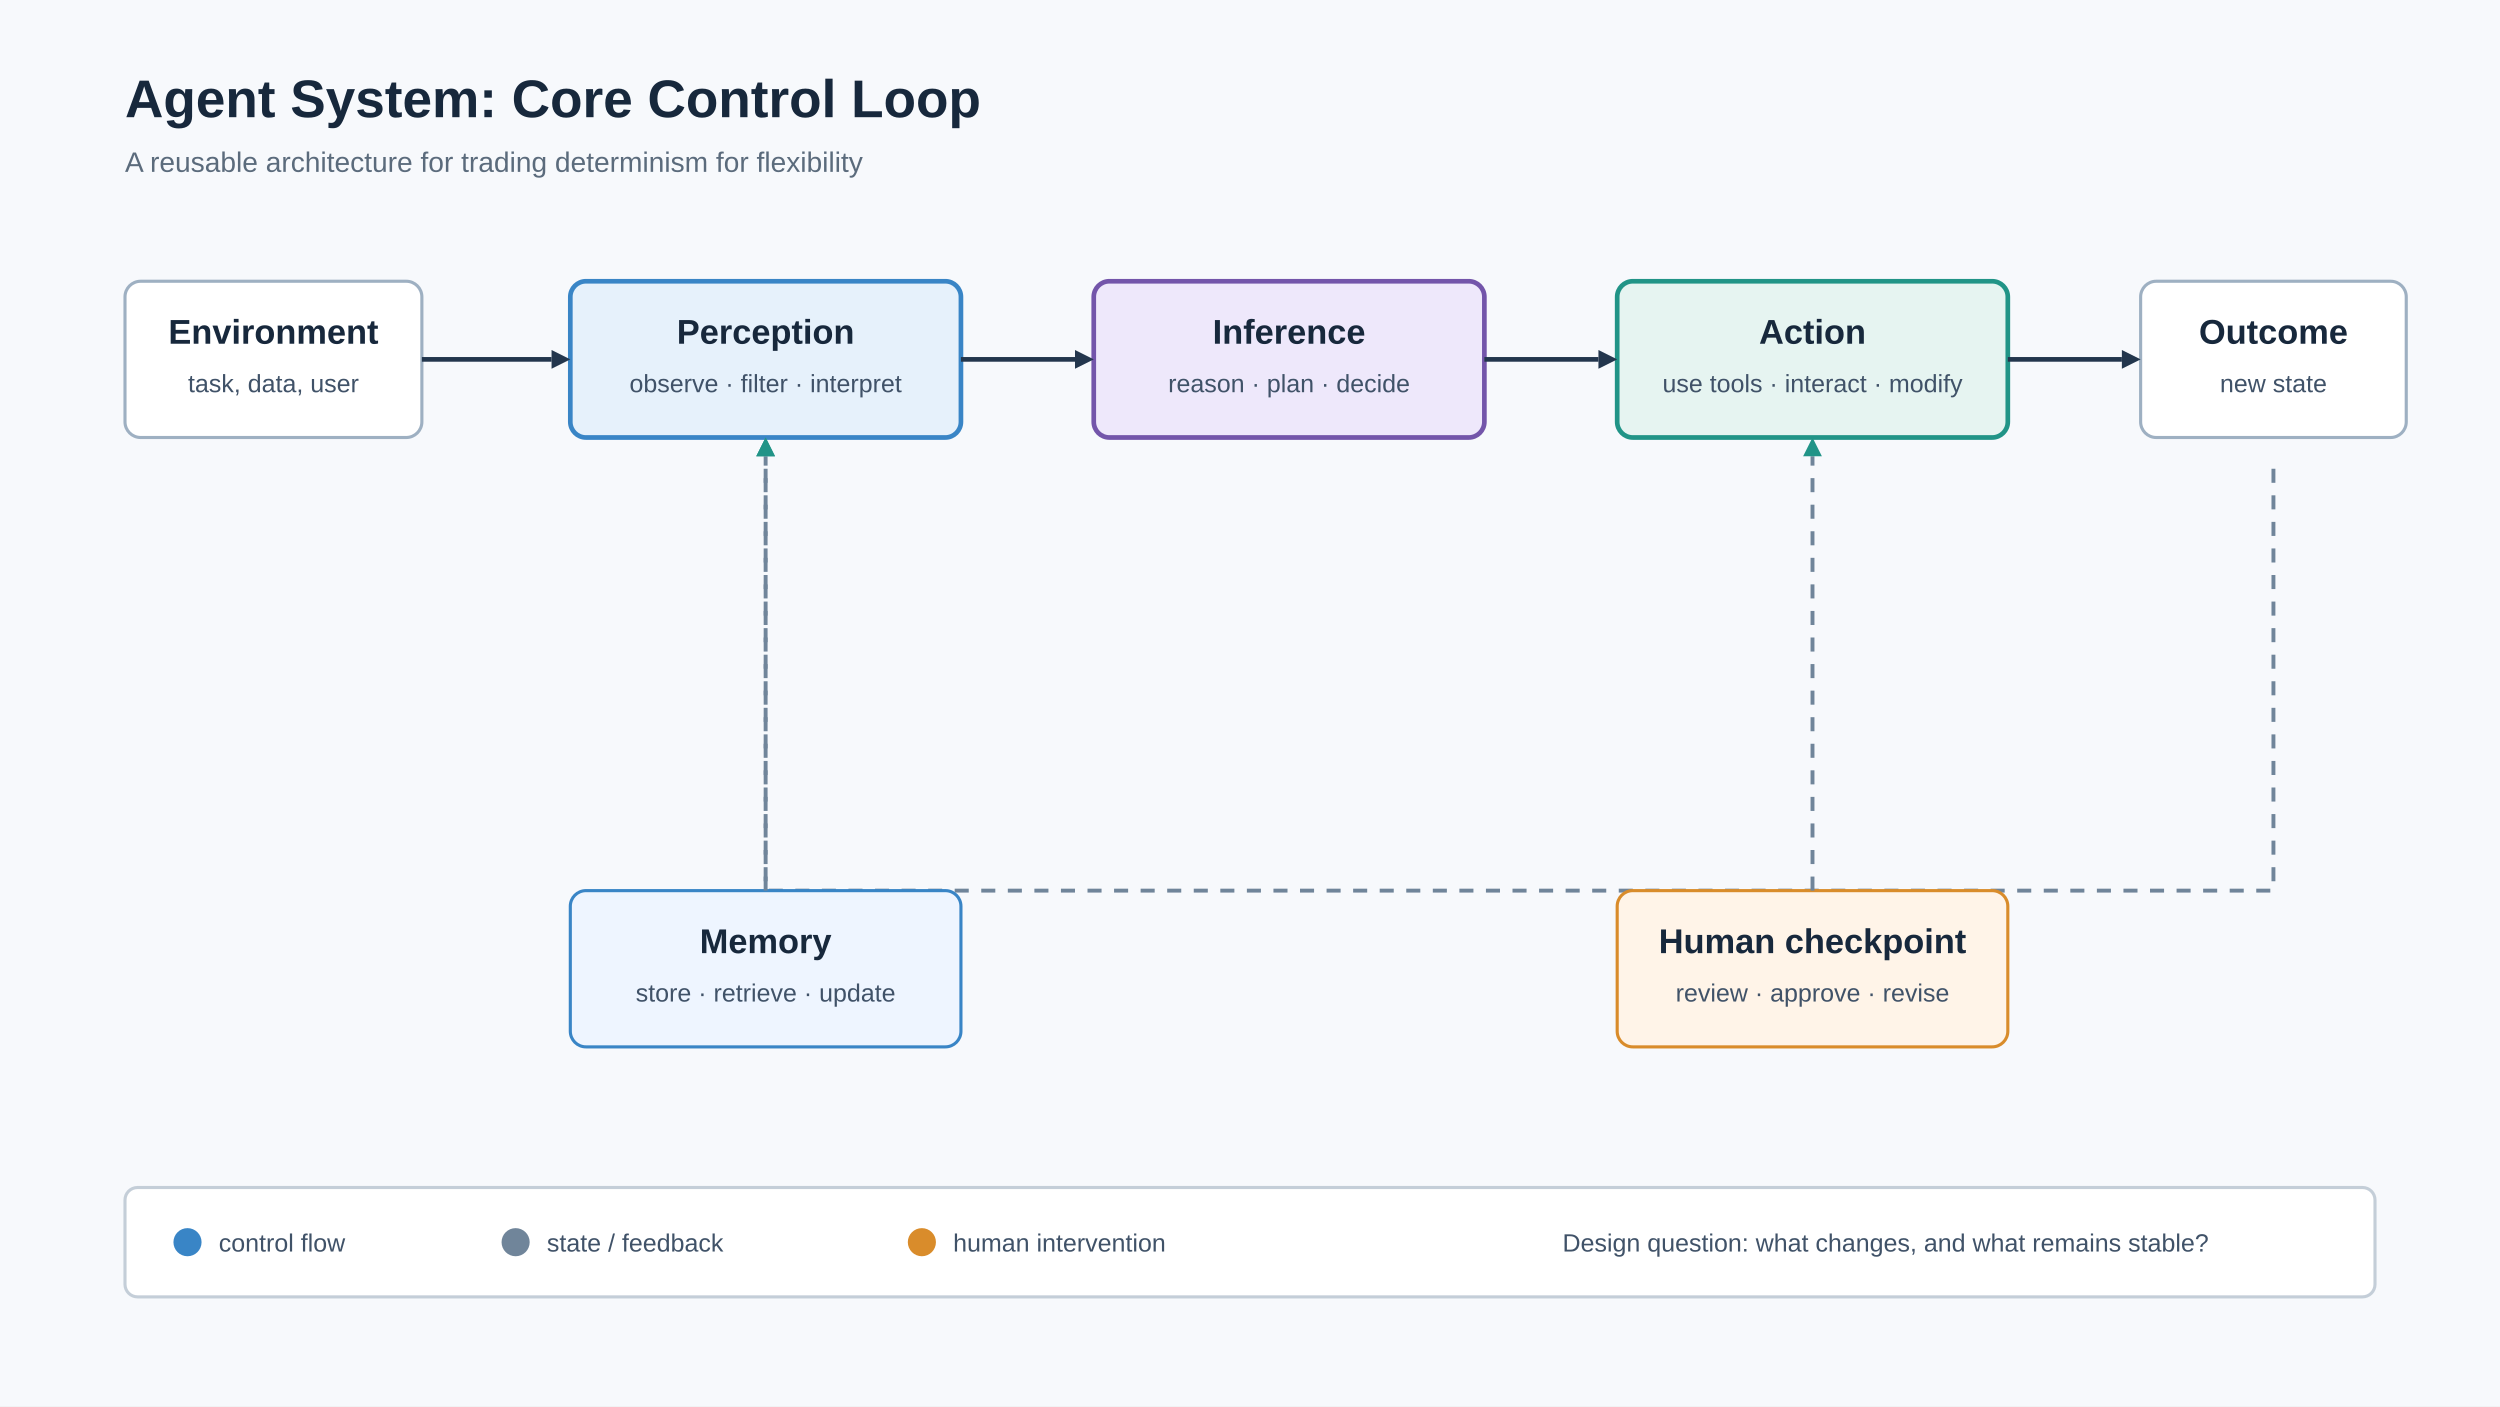
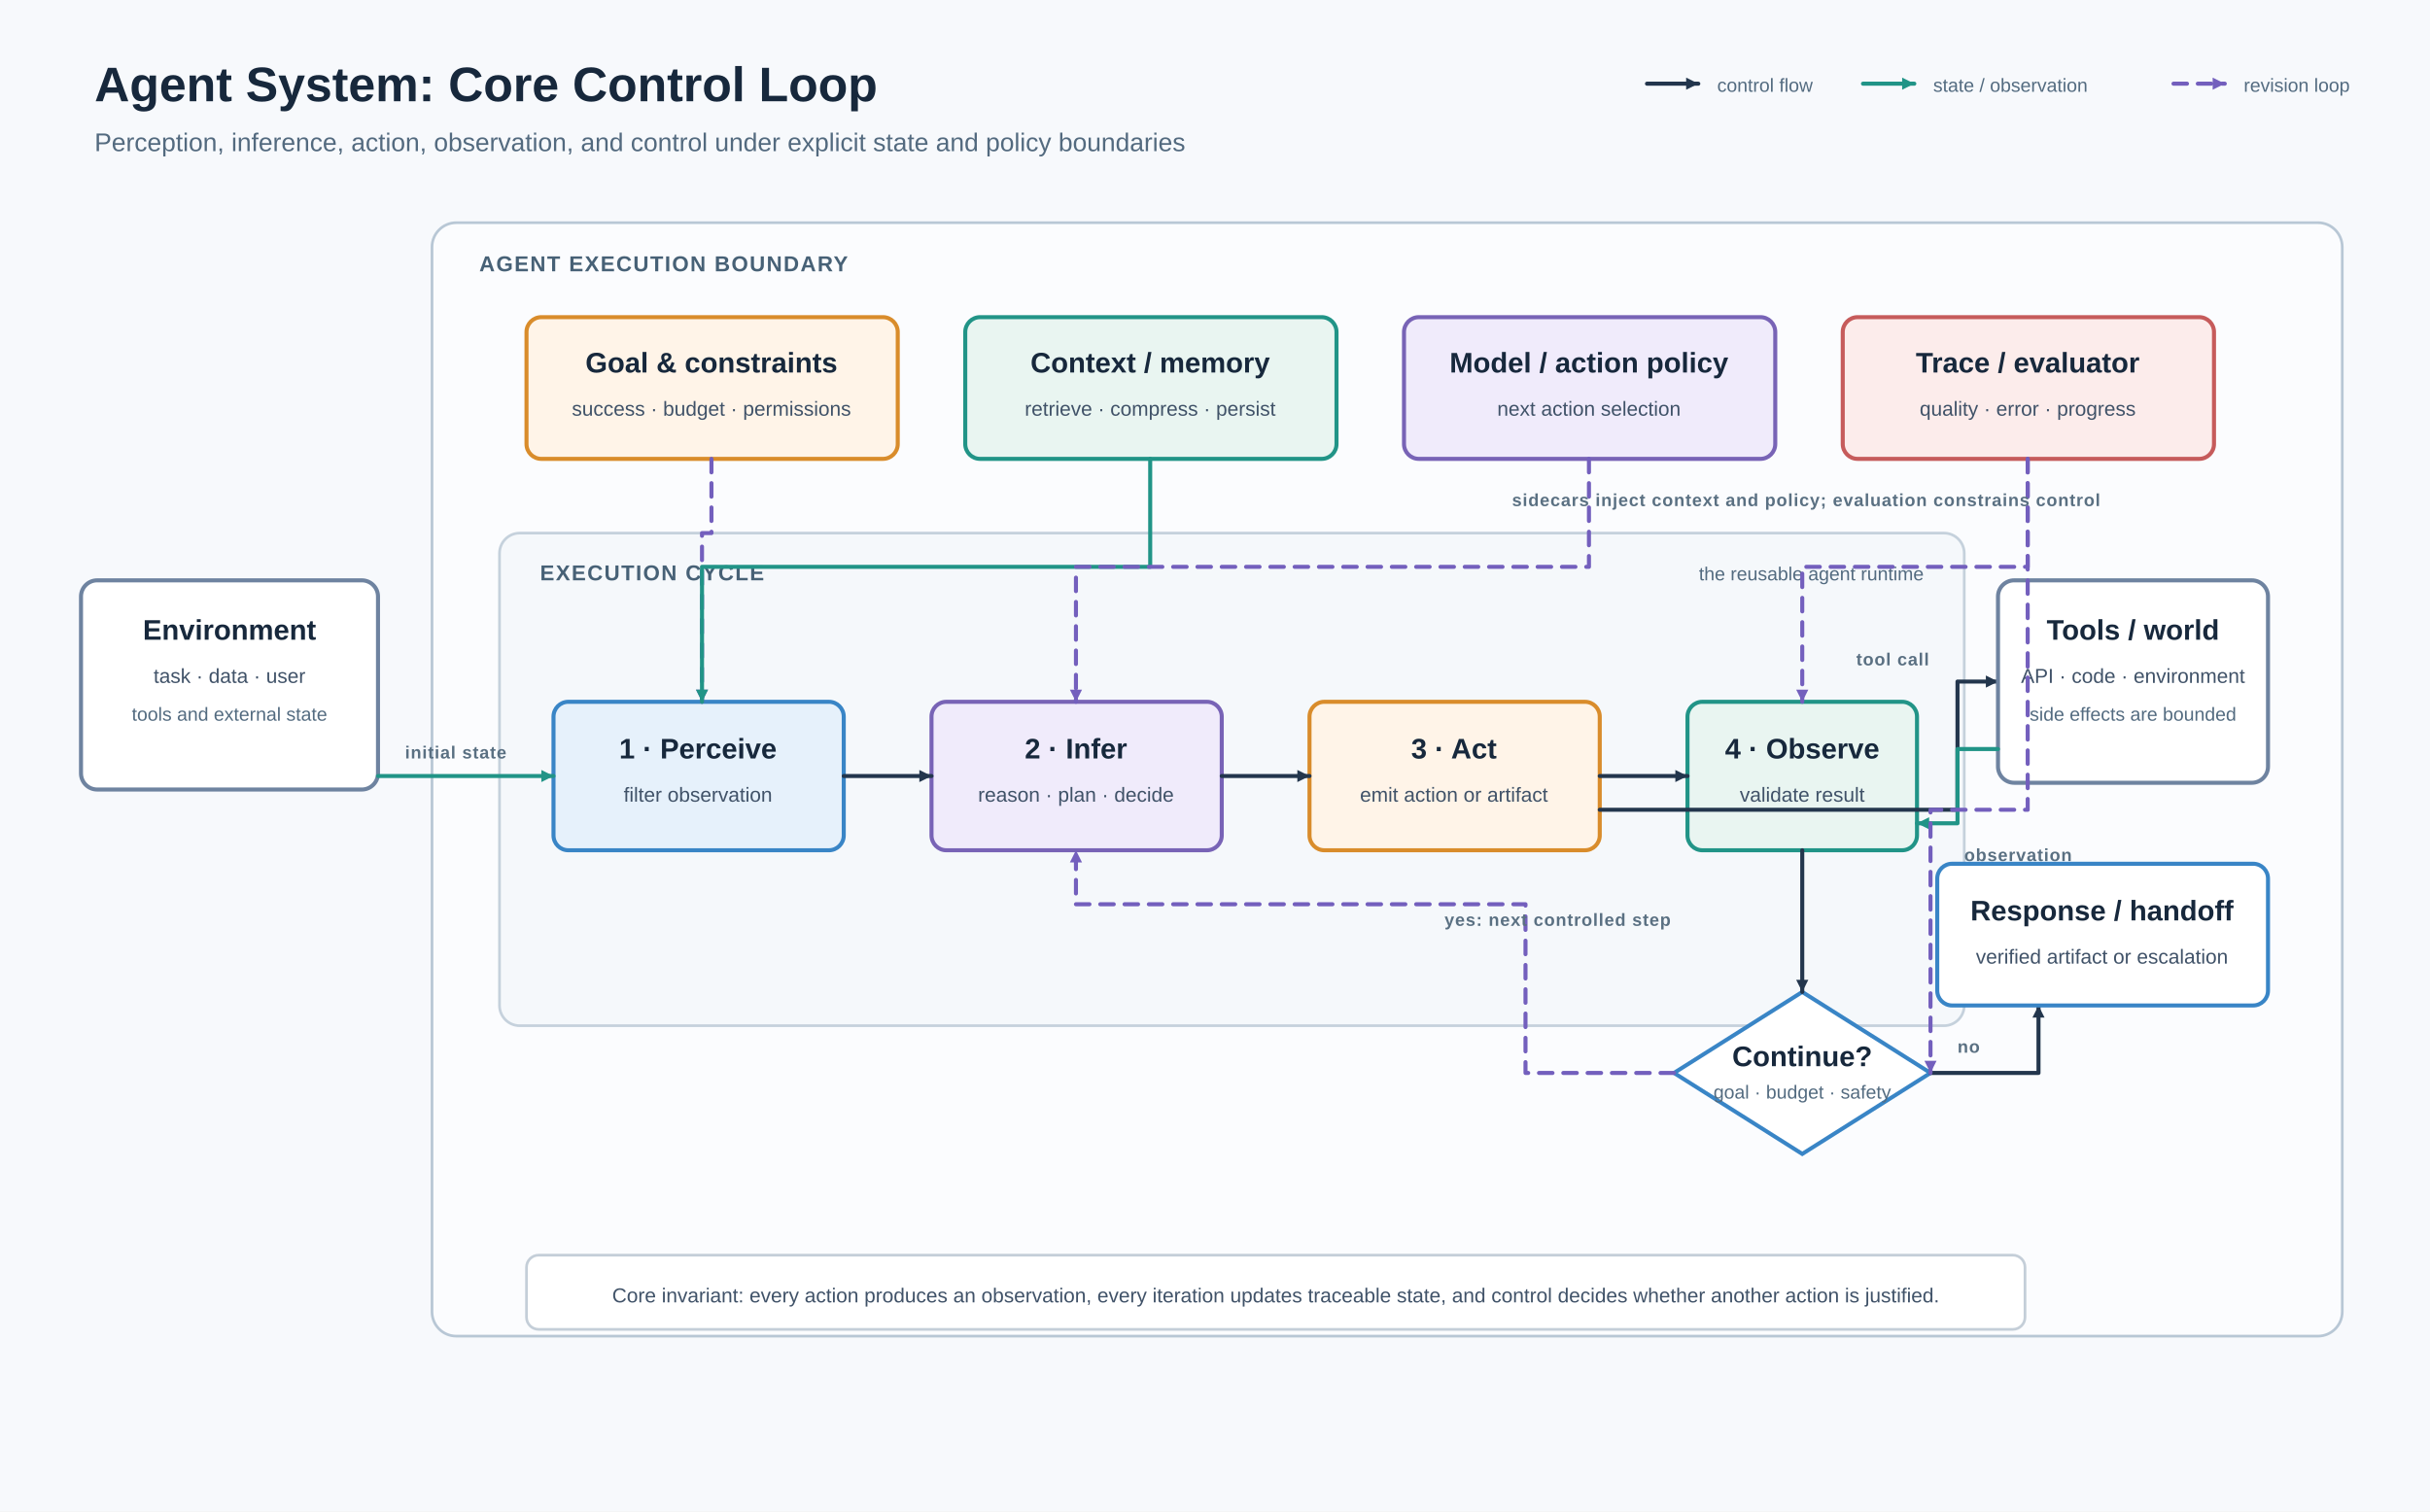
- <svg xmlns="http://www.w3.org/2000/svg" width="1600" height="900" viewBox="0 0 1600 900">
+ <svg xmlns="http://www.w3.org/2000/svg" width="1800" height="1120" viewBox="0 0 1800 1120">
  <defs>
-     <style>.al{fill:#23364d;stroke:none}.ad{fill:#219487;stroke:none}.ar{fill:#c65b5b;stroke:none}
- .title{font:700 34px Arial,sans-serif;fill:#17283c}.sub{font:400 18px Arial,sans-serif;fill:#5b6b7c}.h{font:700 22px Arial,sans-serif;fill:#17283c}.t{font:600 18px Arial,sans-serif;fill:#17283c}.s{font:400 16px Arial,sans-serif;fill:#405268}.box{fill:#fff;stroke:#9eb0c2;stroke-width:2}.line{stroke:#23364d;stroke-width:3;fill:none;stroke-linecap:butt;stroke-linejoin:miter}.dash{stroke:#70859a;stroke-width:2.5;stroke-dasharray:9 8;fill:none;stroke-linecap:butt;stroke-linejoin:miter}
+     <style>
+ .title{font:700 36px Arial,sans-serif;fill:#17283c}.sub{font:400 19px Arial,sans-serif;fill:#536a7f}.label{font:700 16px Arial,sans-serif;fill:#476176;letter-spacing:1px}.h{font:700 21px Arial,sans-serif;fill:#17283c}.s{font:400 15px Arial,sans-serif;fill:#405268}.small{font:400 14px Arial,sans-serif;fill:#536b80}.tiny{font:700 13px Arial,sans-serif;fill:#5a7082;letter-spacing:.6px}.flow{stroke:#23364d;stroke-width:3;fill:none;stroke-linecap:round;stroke-linejoin:round}.feedback{stroke:#735fbd;stroke-width:3;stroke-dasharray:10 8;fill:none;stroke-linecap:round;stroke-linejoin:round}.stateflow{stroke:#219487;stroke-width:3;fill:none;stroke-linecap:round;stroke-linejoin:round}.boundary{fill:#fbfcfe;stroke:#b8c7d5;stroke-width:2}.panel{fill:#f5f8fb;stroke:#c5d1dc;stroke-width:2}.card{stroke-width:3}.note{fill:#fff;stroke:#c4ced8;stroke-width:2}
</style>
  </defs>
-   <rect width="1600" height="900" fill="#f7f9fc" />
-   <text x="80" y="75" class="title">Agent System: Core Control Loop</text>
-   <text x="80" y="110" class="sub">A reusable architecture for trading determinism for flexibility</text>
-   <rect x="80" y="180" width="190" height="100" rx="10" class="box" />
-   <text x="175" y="220" text-anchor="middle" class="h">Environment</text>
-   <text x="175" y="251" text-anchor="middle" class="s">task, data, user</text>
-   <rect x="365" y="180" width="250" height="100" rx="10" fill="#e6f1fb" stroke="#3985c6" stroke-width="3" />
-   <text x="490" y="220" text-anchor="middle" class="h">Perception</text>
-   <text x="490" y="251" text-anchor="middle" class="s">observe · filter · interpret</text>
-   <rect x="700" y="180" width="250" height="100" rx="10" fill="#eee8fb" stroke="#7355aa" stroke-width="3" />
-   <text x="825" y="220" text-anchor="middle" class="h">Inference</text>
-   <text x="825" y="251" text-anchor="middle" class="s">reason · plan · decide</text>
-   <rect x="1035" y="180" width="250" height="100" rx="10" fill="#e6f4f1" stroke="#219487" stroke-width="3" />
-   <text x="1160" y="220" text-anchor="middle" class="h">Action</text>
-   <text x="1160" y="251" text-anchor="middle" class="s">use tools · interact · modify</text>
-   <rect x="1370" y="180" width="170" height="100" rx="10" class="box" />
-   <text x="1455" y="220" text-anchor="middle" class="h">Outcome</text>
-   <text x="1455" y="251" text-anchor="middle" class="s">new state</text>
-   <path d="M270 230 H353" class="line" />
-   <polygon points="365,230 353,224 353,236" class="al" />
-   <path d="M615 230 H688" class="line" />
-   <polygon points="700,230 688,224 688,236" class="al" />
-   <path d="M950 230 H1023" class="line" />
-   <polygon points="1035,230 1023,224 1023,236" class="al" />
-   <path d="M1285 230 H1358" class="line" />
-   <polygon points="1370,230 1358,224 1358,236" class="al" />
-   <path d="M1455 300 V570 H490 V292" class="dash" />
-   <polygon points="490,280 484,292 496,292" class="ad" />
-   <rect x="365" y="570" width="250" height="100" rx="10" fill="#eef5ff" stroke="#3985c6" stroke-width="2" />
-   <text x="490" y="610" text-anchor="middle" class="h">Memory</text>
-   <text x="490" y="641" text-anchor="middle" class="s">store · retrieve · update</text>
-   <path d="M490 570 V292" class="dash" />
-   <polygon points="490,280 484,292 496,292" class="ad" />
-   <rect x="1035" y="570" width="250" height="100" rx="10" fill="#fff4e8" stroke="#d98c2b" stroke-width="2" />
-   <text x="1160" y="610" text-anchor="middle" class="h">Human checkpoint</text>
-   <text x="1160" y="641" text-anchor="middle" class="s">review · approve · revise</text>
-   <path d="M1160 570 V292" class="dash" />
-   <polygon points="1160,280 1154,292 1166,292" class="ad" />
-   <rect x="80" y="760" width="1440" height="70" rx="8" fill="#fff" stroke="#c4ced8" stroke-width="2" />
-   <circle cx="120" cy="795" r="9" fill="#3985c6" />
-   <text x="140" y="801" class="s">control flow</text>
-   <circle cx="330" cy="795" r="9" fill="#70859a" />
-   <text x="350" y="801" class="s">state / feedback</text>
-   <circle cx="590" cy="795" r="9" fill="#d98c2b" />
-   <text x="610" y="801" class="s">human intervention</text>
-   <text x="1000" y="801" class="s">Design question: what changes, and what remains stable?</text>
+   <rect width="1800" height="1120" fill="#f7f9fc" />
+   <text x="70" y="75" class="title">Agent System: Core Control Loop</text>
+   <text x="70" y="112" class="sub">Perception, inference, action, observation, and control under explicit state and policy boundaries</text>
+   <g transform="translate(1220,62)">
+     <line x1="0" y1="0" x2="38" y2="0" class="flow" />
+     <polygon points="38,0 29,-4.5 29,4.5" fill="#23364d" />
+     <text x="52" y="6" class="small">control flow</text>
+     <line x1="160" y1="0" x2="198" y2="0" class="stateflow" />
+     <polygon points="198,0 189,-4.5 189,4.5" fill="#219487" />
+     <text x="212" y="6" class="small">state / observation</text>
+     <line x1="390" y1="0" x2="428" y2="0" class="feedback" />
+     <polygon points="428,0 419,-4.5 419,4.5" fill="#735fbd" />
+     <text x="442" y="6" class="small">revision loop</text>
+   </g>
+   <rect x="60" y="430" width="220" height="155" rx="12" fill="#fff" stroke="#6e83a0" class="card" />
+   <text x="170" y="474" text-anchor="middle" class="h">Environment</text>
+   <text x="170" y="506" text-anchor="middle" class="s">task · data · user</text>
+   <text x="170" y="534" text-anchor="middle" class="small">tools and external state</text>
+   <rect x="320" y="165" width="1415" height="825" rx="18" class="boundary" />
+   <text x="355" y="201" class="label">AGENT EXECUTION BOUNDARY</text>
+   <rect x="390" y="235" width="275" height="105" rx="11" fill="#fff4e8" stroke="#d98c2b" class="card" />
+   <text x="527" y="276" text-anchor="middle" class="h">Goal &amp; constraints</text>
+   <text x="527" y="308" text-anchor="middle" class="s">success · budget · permissions</text>
+   <rect x="715" y="235" width="275" height="105" rx="11" fill="#e9f5f1" stroke="#219487" class="card" />
+   <text x="852" y="276" text-anchor="middle" class="h">Context / memory</text>
+   <text x="852" y="308" text-anchor="middle" class="s">retrieve · compress · persist</text>
+   <rect x="1040" y="235" width="275" height="105" rx="11" fill="#f0ebfb" stroke="#7863b6" class="card" />
+   <text x="1177" y="276" text-anchor="middle" class="h">Model / action policy</text>
+   <text x="1177" y="308" text-anchor="middle" class="s">next action selection</text>
+   <rect x="1365" y="235" width="275" height="105" rx="11" fill="#fceceb" stroke="#c65b5b" class="card" />
+   <text x="1502" y="276" text-anchor="middle" class="h">Trace / evaluator</text>
+   <text x="1502" y="308" text-anchor="middle" class="s">quality · error · progress</text>
+   <rect x="370" y="395" width="1085" height="365" rx="15" class="panel" />
+   <text x="400" y="430" class="label">EXECUTION CYCLE</text>
+   <text x="1425" y="430" text-anchor="end" class="small">the reusable agent runtime</text>
+   <rect x="410" y="520" width="215" height="110" rx="11" fill="#e6f1fb" stroke="#3985c6" class="card" />
+   <text x="517" y="562" text-anchor="middle" class="h">1 · Perceive</text>
+   <text x="517" y="594" text-anchor="middle" class="s">filter observation</text>
+   <rect x="690" y="520" width="215" height="110" rx="11" fill="#f0ebfb" stroke="#7863b6" class="card" />
+   <text x="797" y="562" text-anchor="middle" class="h">2 · Infer</text>
+   <text x="797" y="594" text-anchor="middle" class="s">reason · plan · decide</text>
+   <rect x="970" y="520" width="215" height="110" rx="11" fill="#fff4e8" stroke="#d98c2b" class="card" />
+   <text x="1077" y="562" text-anchor="middle" class="h">3 · Act</text>
+   <text x="1077" y="594" text-anchor="middle" class="s">emit action or artifact</text>
+   <rect x="1250" y="520" width="170" height="110" rx="11" fill="#e9f5f1" stroke="#219487" class="card" />
+   <text x="1335" y="562" text-anchor="middle" class="h">4 · Observe</text>
+   <text x="1335" y="594" text-anchor="middle" class="s">validate result</text>
+   <path d="M280 575H410" class="stateflow" />
+   <polygon points="410,575 401,570.5 401,579.5" fill="#219487" />
+   <text x="300" y="562" class="tiny">initial state</text>
+   <path d="M625 575H690" class="flow" />
+   <polygon points="690,575 681,570.5 681,579.5" fill="#23364d" />
+   <path d="M905 575H970" class="flow" />
+   <polygon points="970,575 961,570.5 961,579.5" fill="#23364d" />
+   <path d="M1185 575H1250" class="flow" />
+   <polygon points="1250,575 1241,570.5 1241,579.5" fill="#23364d" />
+   <path d="M1185 600H1450V505H1480" class="flow" />
+   <polygon points="1480,505 1471,500.5 1471,509.5" fill="#23364d" />
+   <text x="1375" y="493" class="tiny">tool call</text>
+   <rect x="1480" y="430" width="200" height="150" rx="12" fill="#fff" stroke="#6e83a0" class="card" />
+   <text x="1580" y="474" text-anchor="middle" class="h">Tools / world</text>
+   <text x="1580" y="506" text-anchor="middle" class="s">API · code · environment</text>
+   <text x="1580" y="534" text-anchor="middle" class="small">side effects are bounded</text>
+   <path d="M1480 555H1450V610H1420" class="stateflow" />
+   <polygon points="1420,610 1429,605.5 1429,614.5" fill="#219487" />
+   <text x="1455" y="638" class="tiny">observation</text>
+   <polygon points="1335,735 1430,795 1335,855 1240,795" fill="#fff" stroke="#3985c6" stroke-width="3" />
+   <text x="1335" y="790" text-anchor="middle" class="h">Continue?</text>
+   <text x="1335" y="814" text-anchor="middle" class="small">goal · budget · safety</text>
+   <path d="M1335 630V735" class="flow" />
+   <polygon points="1335,735 1330.5,726 1339.5,726" fill="#23364d" />
+   <path d="M1240 795H1130V670H797V630" class="feedback" />
+   <polygon points="797,630 792.5,639 801.5,639" fill="#735fbd" />
+   <text x="1070" y="686" class="tiny">yes: next controlled step</text>
+   <path d="M1430 795H1510V745" class="flow" />
+   <polygon points="1510,745 1505.5,754 1514.5,754" fill="#23364d" />
+   <rect x="1435" y="640" width="245" height="105" rx="11" fill="#fff" stroke="#3985c6" class="card" />
+   <text x="1557" y="682" text-anchor="middle" class="h">Response / handoff</text>
+   <text x="1557" y="714" text-anchor="middle" class="s">verified artifact or escalation</text>
+   <text x="1450" y="780" class="tiny">no</text>
+   <path d="M527 340V395H520V520" class="feedback" />
+   <polygon points="520,520 515.5,511 524.5,511" fill="#735fbd" />
+   <path d="M852 340V420H520V520" class="stateflow" />
+   <polygon points="520,520 515.5,511 524.5,511" fill="#219487" />
+   <path d="M1177 340V420H797V520" class="feedback" />
+   <polygon points="797,520 792.5,511 801.5,511" fill="#735fbd" />
+   <path d="M1502 340V420H1335V520" class="feedback" />
+   <polygon points="1335,520 1330.5,511 1339.5,511" fill="#735fbd" />
+   <path d="M1502 340V600H1430V795" class="feedback" />
+   <polygon points="1430,795 1425.5,786 1434.5,786" fill="#735fbd" />
+   <text x="1120" y="375" class="tiny">sidecars inject context and policy; evaluation constrains control</text>
+   <rect x="390" y="930" width="1110" height="55" rx="9" class="note" />
+   <text x="945" y="965" text-anchor="middle" class="s">Core invariant: every action produces an observation, every iteration updates traceable state, and control decides whether another action is justified.</text>
</svg>
